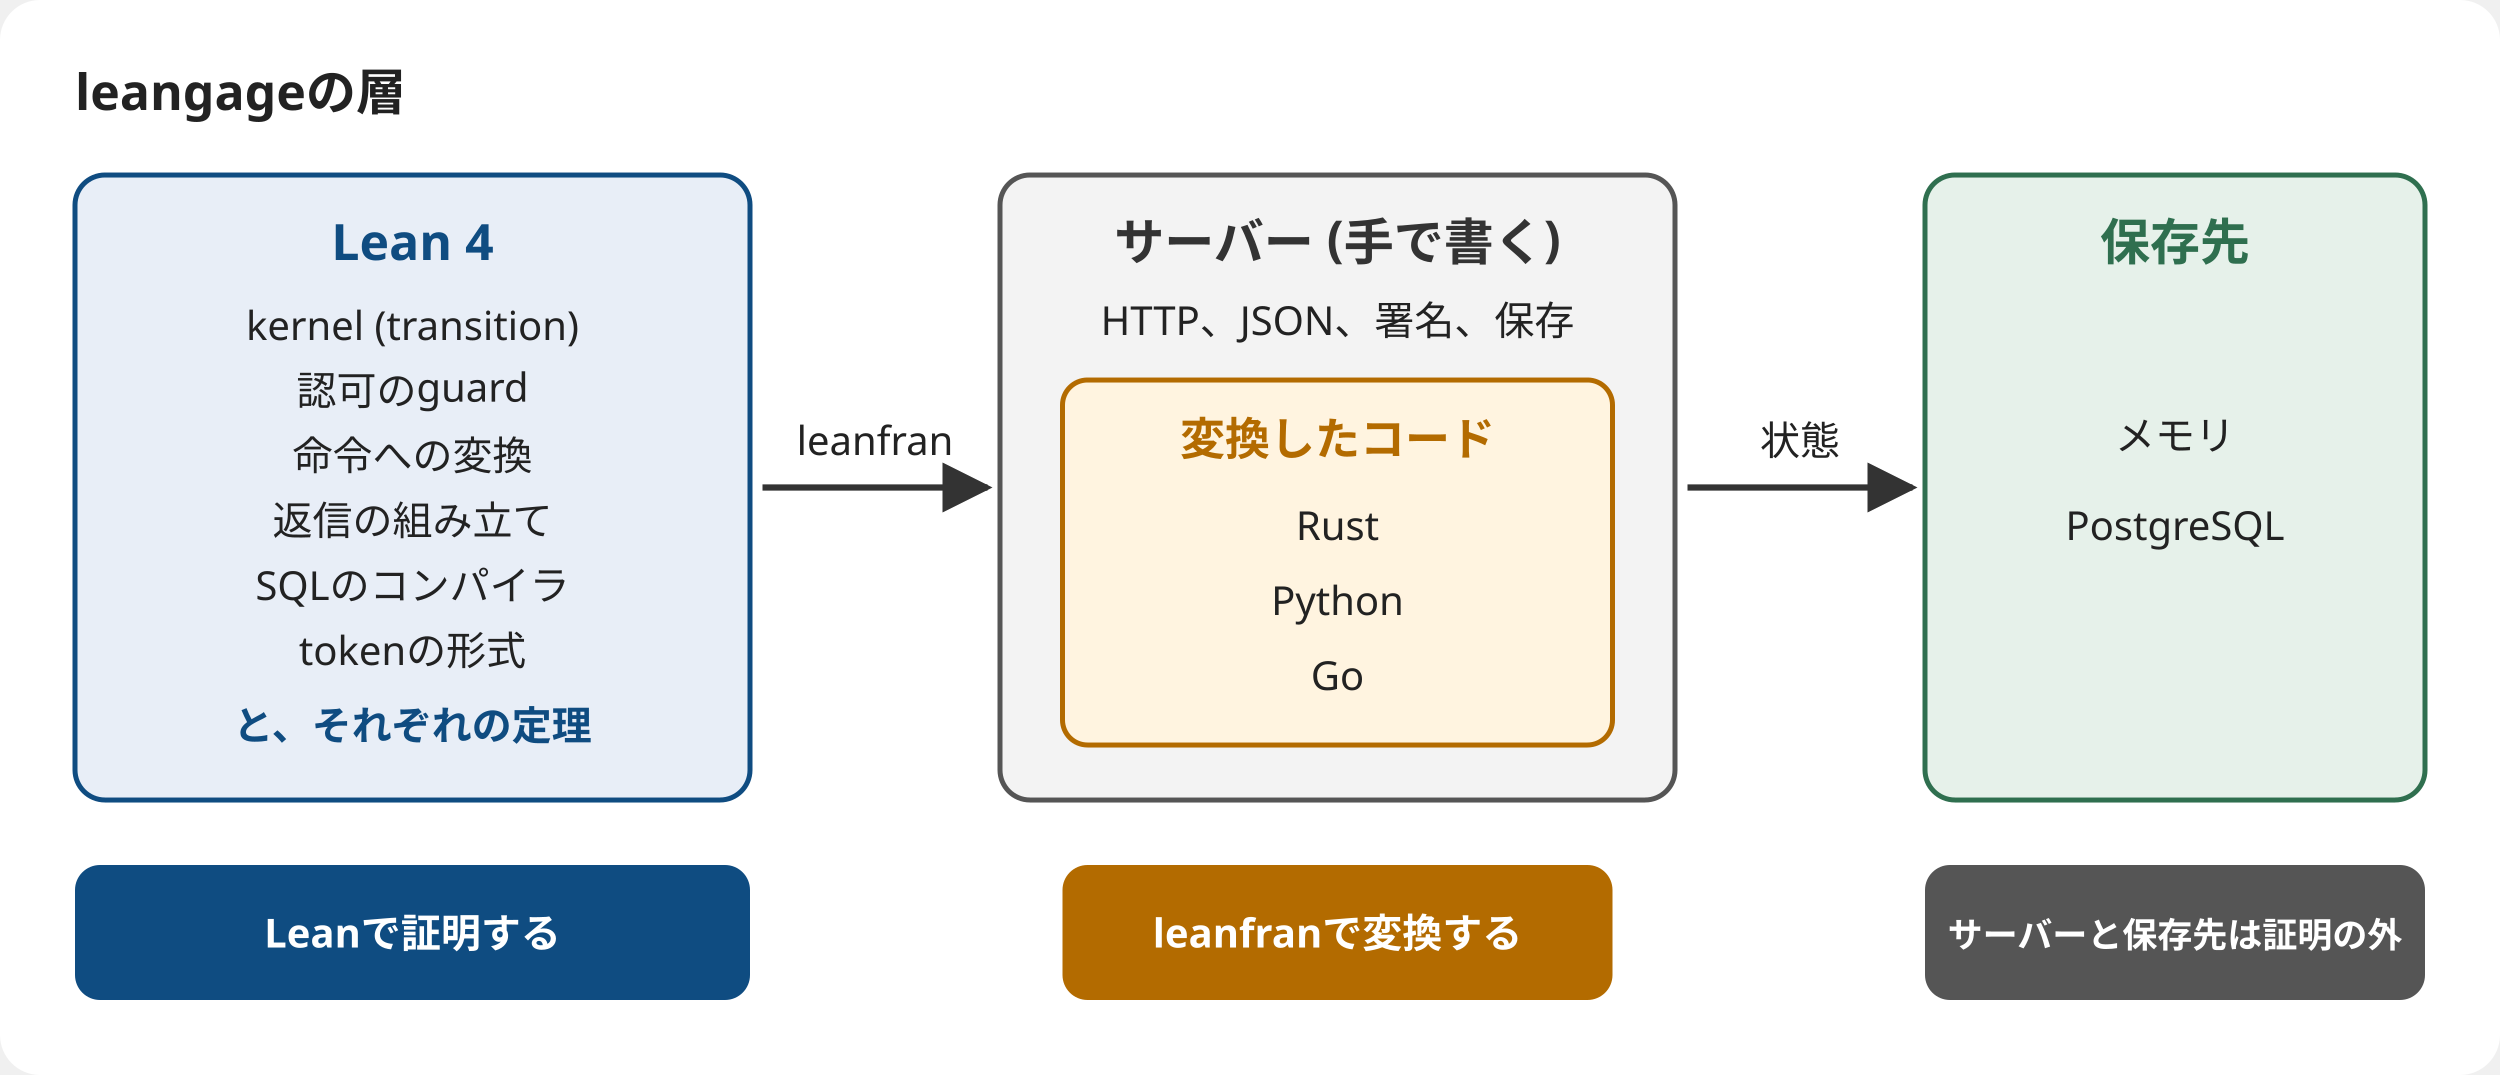
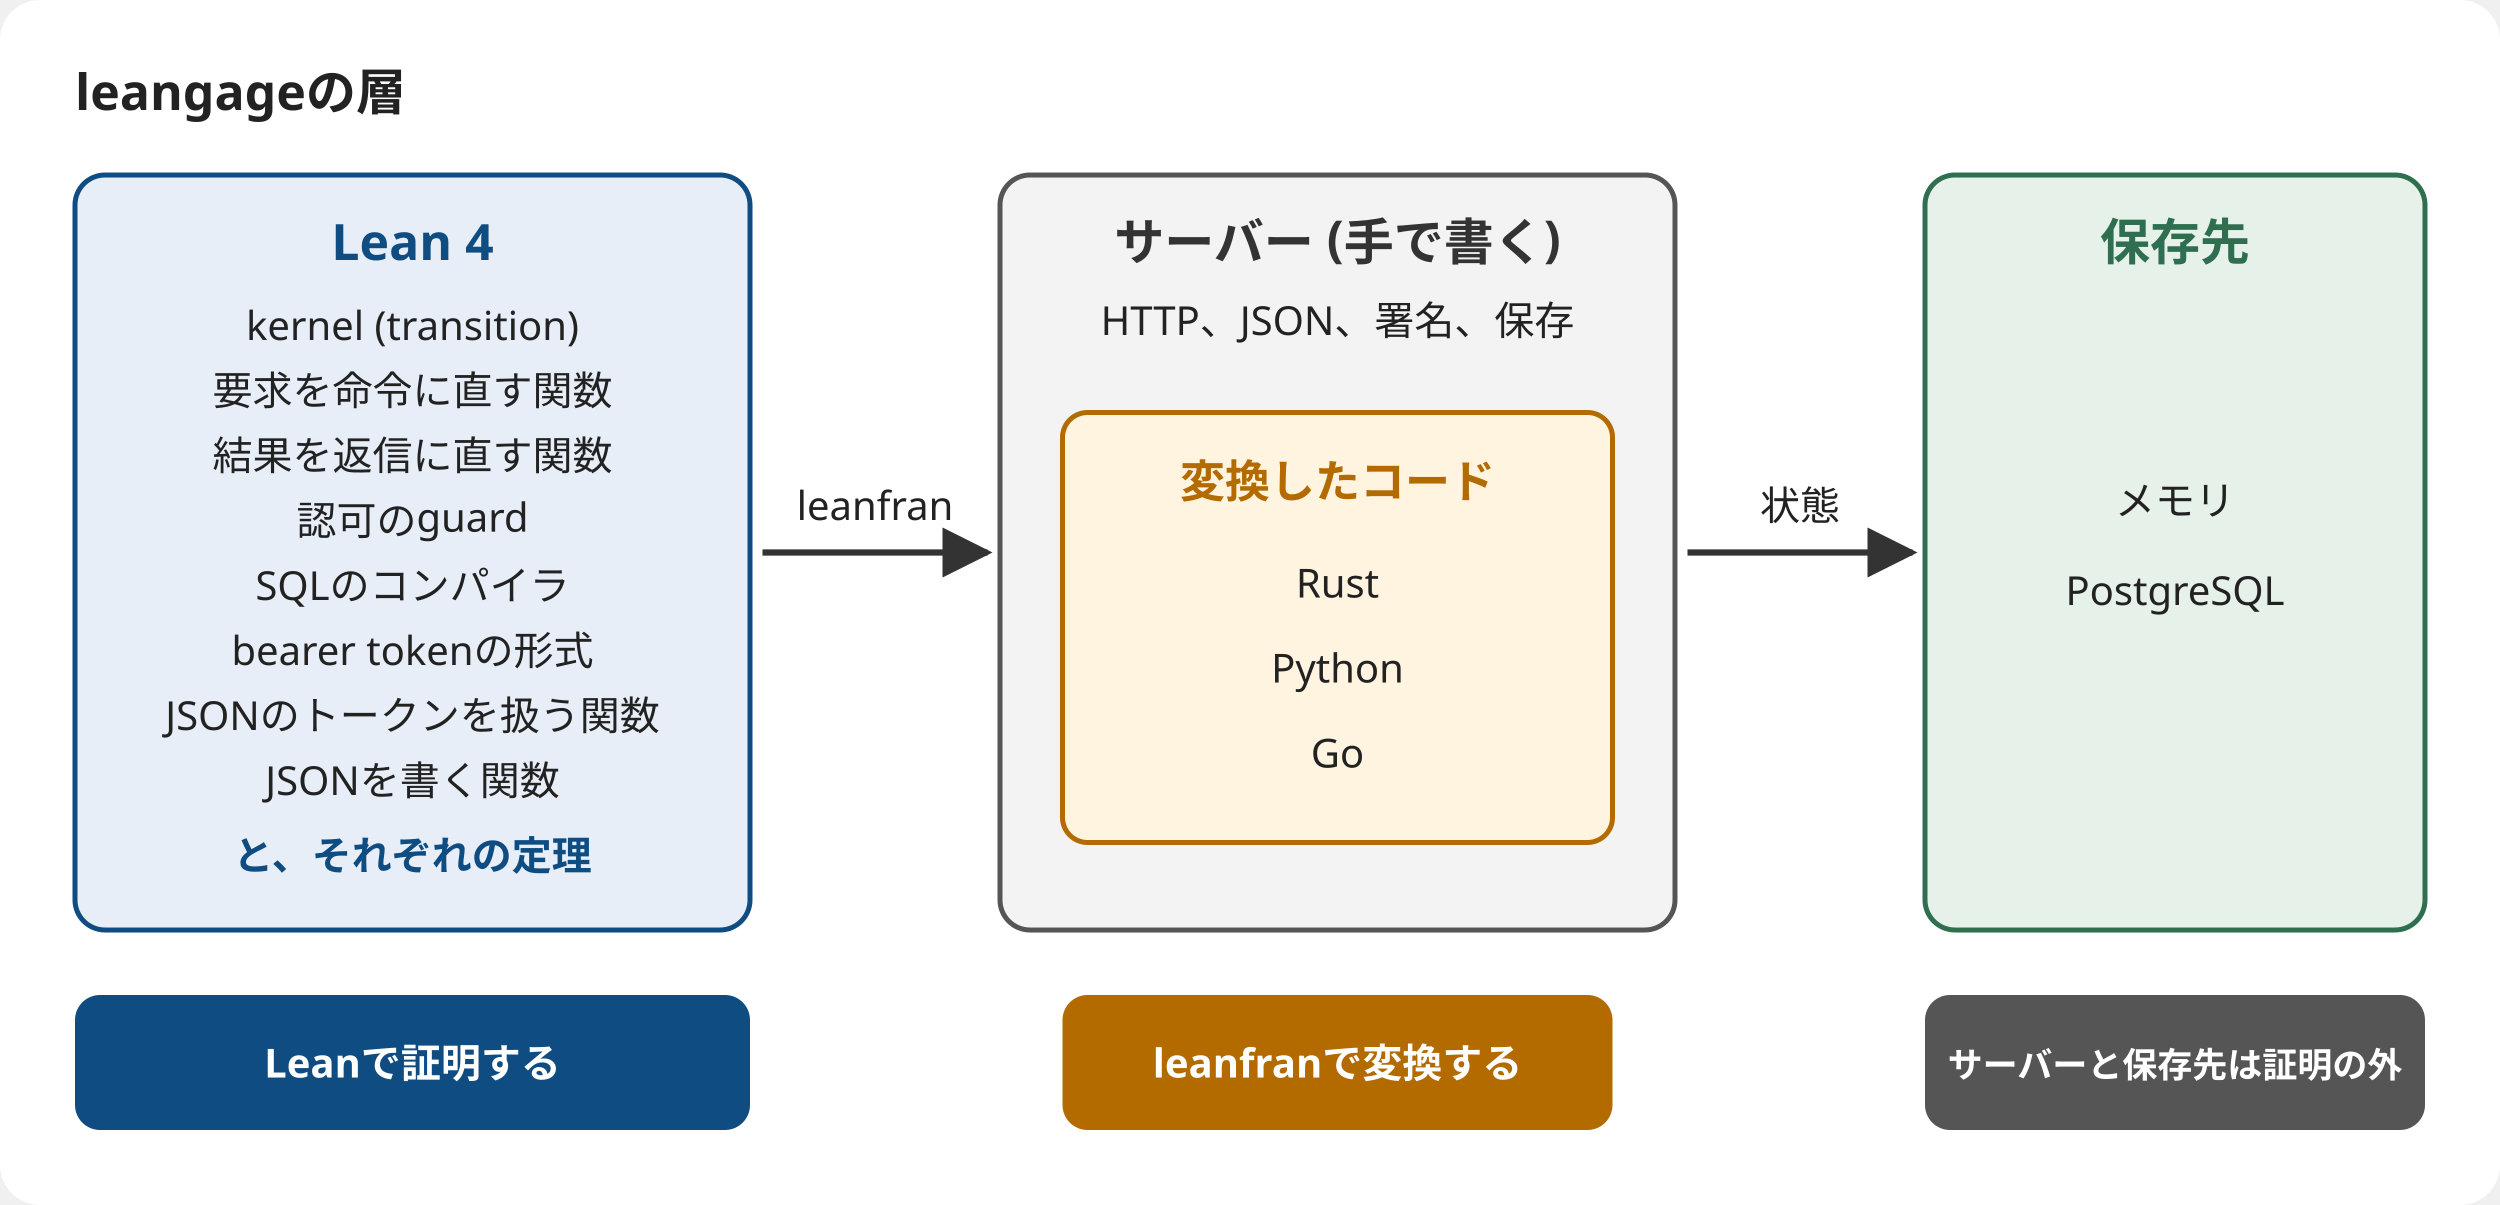
- <svg xmlns="http://www.w3.org/2000/svg" width="1000" height="430" viewBox="0 0 1000 430" font-family="sans-serif">
+ <svg xmlns="http://www.w3.org/2000/svg" width="1000" height="482" viewBox="0 0 1000 482" font-family="sans-serif">
  <defs>
    <marker id="a" viewBox="0 0 10 10" refX="9" refY="5" markerWidth="8" markerHeight="8" orient="auto">
      <path d="M0,0 L10,5 L0,10 z" fill="#333" />
    </marker>
  </defs>
-   <rect x="0" y="0" width="1000" height="430" rx="16" fill="#fff" />
+   <rect x="0" y="0" width="1000" height="482" rx="16" fill="#fff" />
  <text x="30" y="44" font-size="20" font-weight="bold" fill="#222">leangageの層</text>
-   <rect x="30" y="70" width="270" height="250" rx="12" fill="#e8eef7" stroke="#0f4c81" stroke-width="2" />
+   <rect x="30" y="70" width="270" height="302" rx="12" fill="#e8eef7" stroke="#0f4c81" stroke-width="2" />
  <text x="165" y="104" font-size="20" font-weight="bold" text-anchor="middle" fill="#0f4c81">Lean 4</text>
  <text x="165" y="136" font-size="16" text-anchor="middle" fill="#222">kernel (transition)</text>
-   <text x="165" y="162" font-size="16" text-anchor="middle" fill="#222">認可のguard</text>
-   <text x="165" y="188" font-size="16" text-anchor="middle" fill="#222">命令への変換</text>
-   <text x="165" y="214" font-size="16" text-anchor="middle" fill="#222">返信の組み立て</text>
+   <text x="165" y="162" font-size="16" text-anchor="middle" fill="#222">要求を命令に直す関数</text>
+   <text x="165" y="188" font-size="16" text-anchor="middle" fill="#222">結果を返信に直す関数</text>
+   <text x="165" y="214" font-size="16" text-anchor="middle" fill="#222">認可のguard</text>
  <text x="165" y="240" font-size="16" text-anchor="middle" fill="#222">SQLのコンパイラ</text>
-   <text x="165" y="266" font-size="16" text-anchor="middle" fill="#222">tokenの形式</text>
-   <text x="165" y="296" font-size="16" font-weight="bold" text-anchor="middle" fill="#0f4c81">と、それぞれの定理</text>
-   <line x1="305" y1="195" x2="395" y2="195" stroke="#333" stroke-width="2.5" marker-end="url(#a)" />
-   <text x="350" y="182" font-size="16" text-anchor="middle" fill="#222">leanfran</text>
-   <rect x="400" y="70" width="270" height="250" rx="12" fill="#f3f3f3" stroke="#555" stroke-width="2" />
+   <text x="165" y="266" font-size="16" text-anchor="middle" fill="#222">bearer tokenの形式</text>
+   <text x="165" y="292" font-size="16" text-anchor="middle" fill="#222">JSONのトークンを扱う関数</text>
+   <text x="165" y="318" font-size="16" text-anchor="middle" fill="#222">JSONを書く関数</text>
+   <text x="165" y="348" font-size="16" font-weight="bold" text-anchor="middle" fill="#0f4c81">と、それぞれの定理</text>
+   <line x1="305" y1="221" x2="395" y2="221" stroke="#333" stroke-width="2.5" marker-end="url(#a)" />
+   <text x="350" y="208" font-size="16" text-anchor="middle" fill="#222">leanfran</text>
+   <rect x="400" y="70" width="270" height="302" rx="12" fill="#f3f3f3" stroke="#555" stroke-width="2" />
  <text x="535" y="104" font-size="20" font-weight="bold" text-anchor="middle" fill="#333">サーバー (手で書く)</text>
  <text x="535" y="134" font-size="16" text-anchor="middle" fill="#222">HTTP、JSON、署名、保存</text>
-   <rect x="425" y="152" width="220" height="146" rx="10" fill="#fff4e0" stroke="#b36b00" stroke-width="2" />
-   <text x="535" y="182" font-size="18" font-weight="bold" text-anchor="middle" fill="#b36b00">変換したコード</text>
-   <text x="535" y="216" font-size="16" text-anchor="middle" fill="#222">Rust</text>
-   <text x="535" y="246" font-size="16" text-anchor="middle" fill="#222">Python</text>
-   <text x="535" y="276" font-size="16" text-anchor="middle" fill="#222">Go</text>
-   <line x1="675" y1="195" x2="765" y2="195" stroke="#333" stroke-width="2.5" marker-end="url(#a)" />
-   <text x="720" y="182" font-size="16" text-anchor="middle" fill="#222">状態</text>
-   <rect x="770" y="70" width="200" height="250" rx="12" fill="#e6f1ea" stroke="#2f6f4f" stroke-width="2" />
+   <rect x="425" y="165" width="220" height="172" rx="10" fill="#fff4e0" stroke="#b36b00" stroke-width="2" />
+   <text x="535" y="199" font-size="18" font-weight="bold" text-anchor="middle" fill="#b36b00">変換したコード</text>
+   <text x="535" y="239" font-size="16" text-anchor="middle" fill="#222">Rust</text>
+   <text x="535" y="273" font-size="16" text-anchor="middle" fill="#222">Python</text>
+   <text x="535" y="307" font-size="16" text-anchor="middle" fill="#222">Go</text>
+   <line x1="675" y1="221" x2="765" y2="221" stroke="#333" stroke-width="2.5" marker-end="url(#a)" />
+   <text x="720" y="208" font-size="16" text-anchor="middle" fill="#222">状態</text>
+   <rect x="770" y="70" width="200" height="302" rx="12" fill="#e6f1ea" stroke="#2f6f4f" stroke-width="2" />
  <text x="870" y="104" font-size="20" font-weight="bold" text-anchor="middle" fill="#2f6f4f">保存先</text>
-   <text x="870" y="180" font-size="16" text-anchor="middle" fill="#222">メモリ</text>
-   <text x="870" y="216" font-size="16" text-anchor="middle" fill="#222">PostgreSQL</text>
-   <rect x="30" y="346" width="270" height="54" rx="10" fill="#0f4c81" />
-   <text x="165" y="379" font-size="16" font-weight="bold" text-anchor="middle" fill="#fff">Leanで証明する</text>
-   <rect x="425" y="346" width="220" height="54" rx="10" fill="#b36b00" />
-   <text x="535" y="379" font-size="16" font-weight="bold" text-anchor="middle" fill="#fff">leanfranで変換する</text>
-   <rect x="770" y="346" width="200" height="54" rx="10" fill="#555" />
-   <text x="870" y="379" font-size="14" font-weight="bold" text-anchor="middle" fill="#fff">サーバーと保存先は証明の外</text>
+   <text x="870" y="206" font-size="16" text-anchor="middle" fill="#222">メモリ</text>
+   <text x="870" y="242" font-size="16" text-anchor="middle" fill="#222">PostgreSQL</text>
+   <rect x="30" y="398" width="270" height="54" rx="10" fill="#0f4c81" />
+   <text x="165" y="431" font-size="16" font-weight="bold" text-anchor="middle" fill="#fff">Leanで証明する</text>
+   <rect x="425" y="398" width="220" height="54" rx="10" fill="#b36b00" />
+   <text x="535" y="431" font-size="16" font-weight="bold" text-anchor="middle" fill="#fff">leanfranで変換する</text>
+   <rect x="770" y="398" width="200" height="54" rx="10" fill="#555" />
+   <text x="870" y="431" font-size="14" font-weight="bold" text-anchor="middle" fill="#fff">サーバーと保存先は証明の外</text>
</svg>
